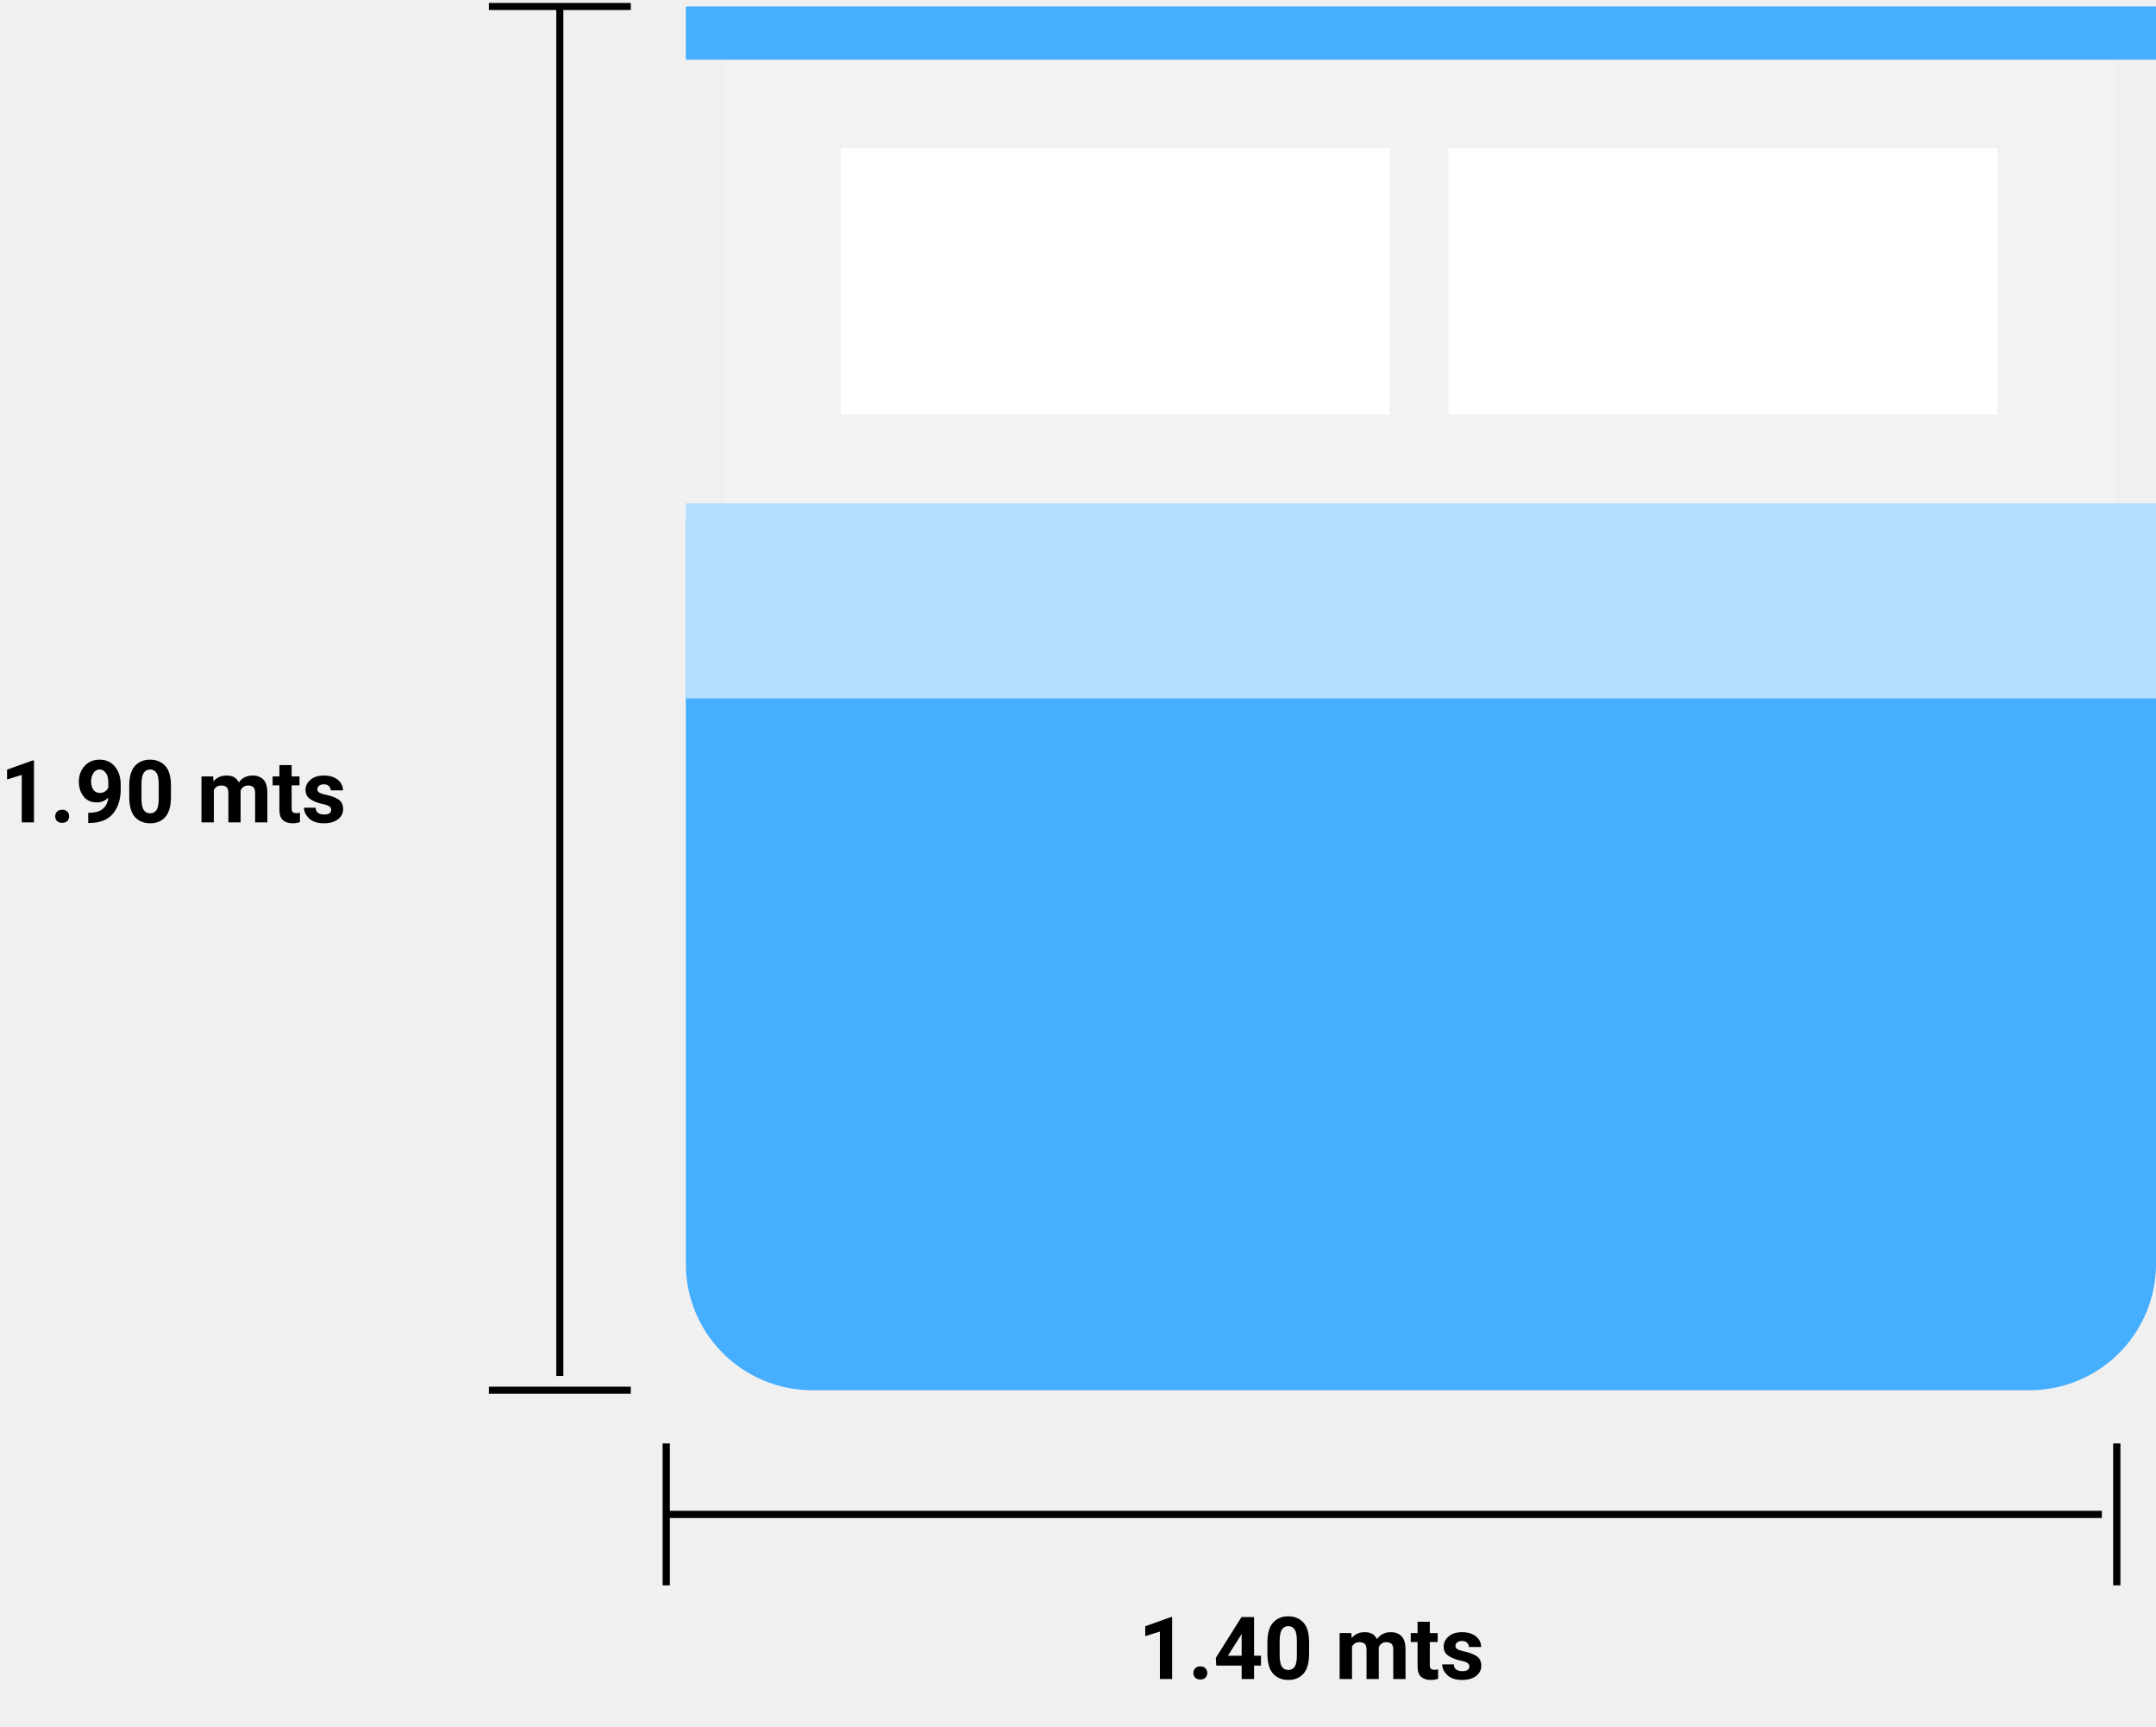
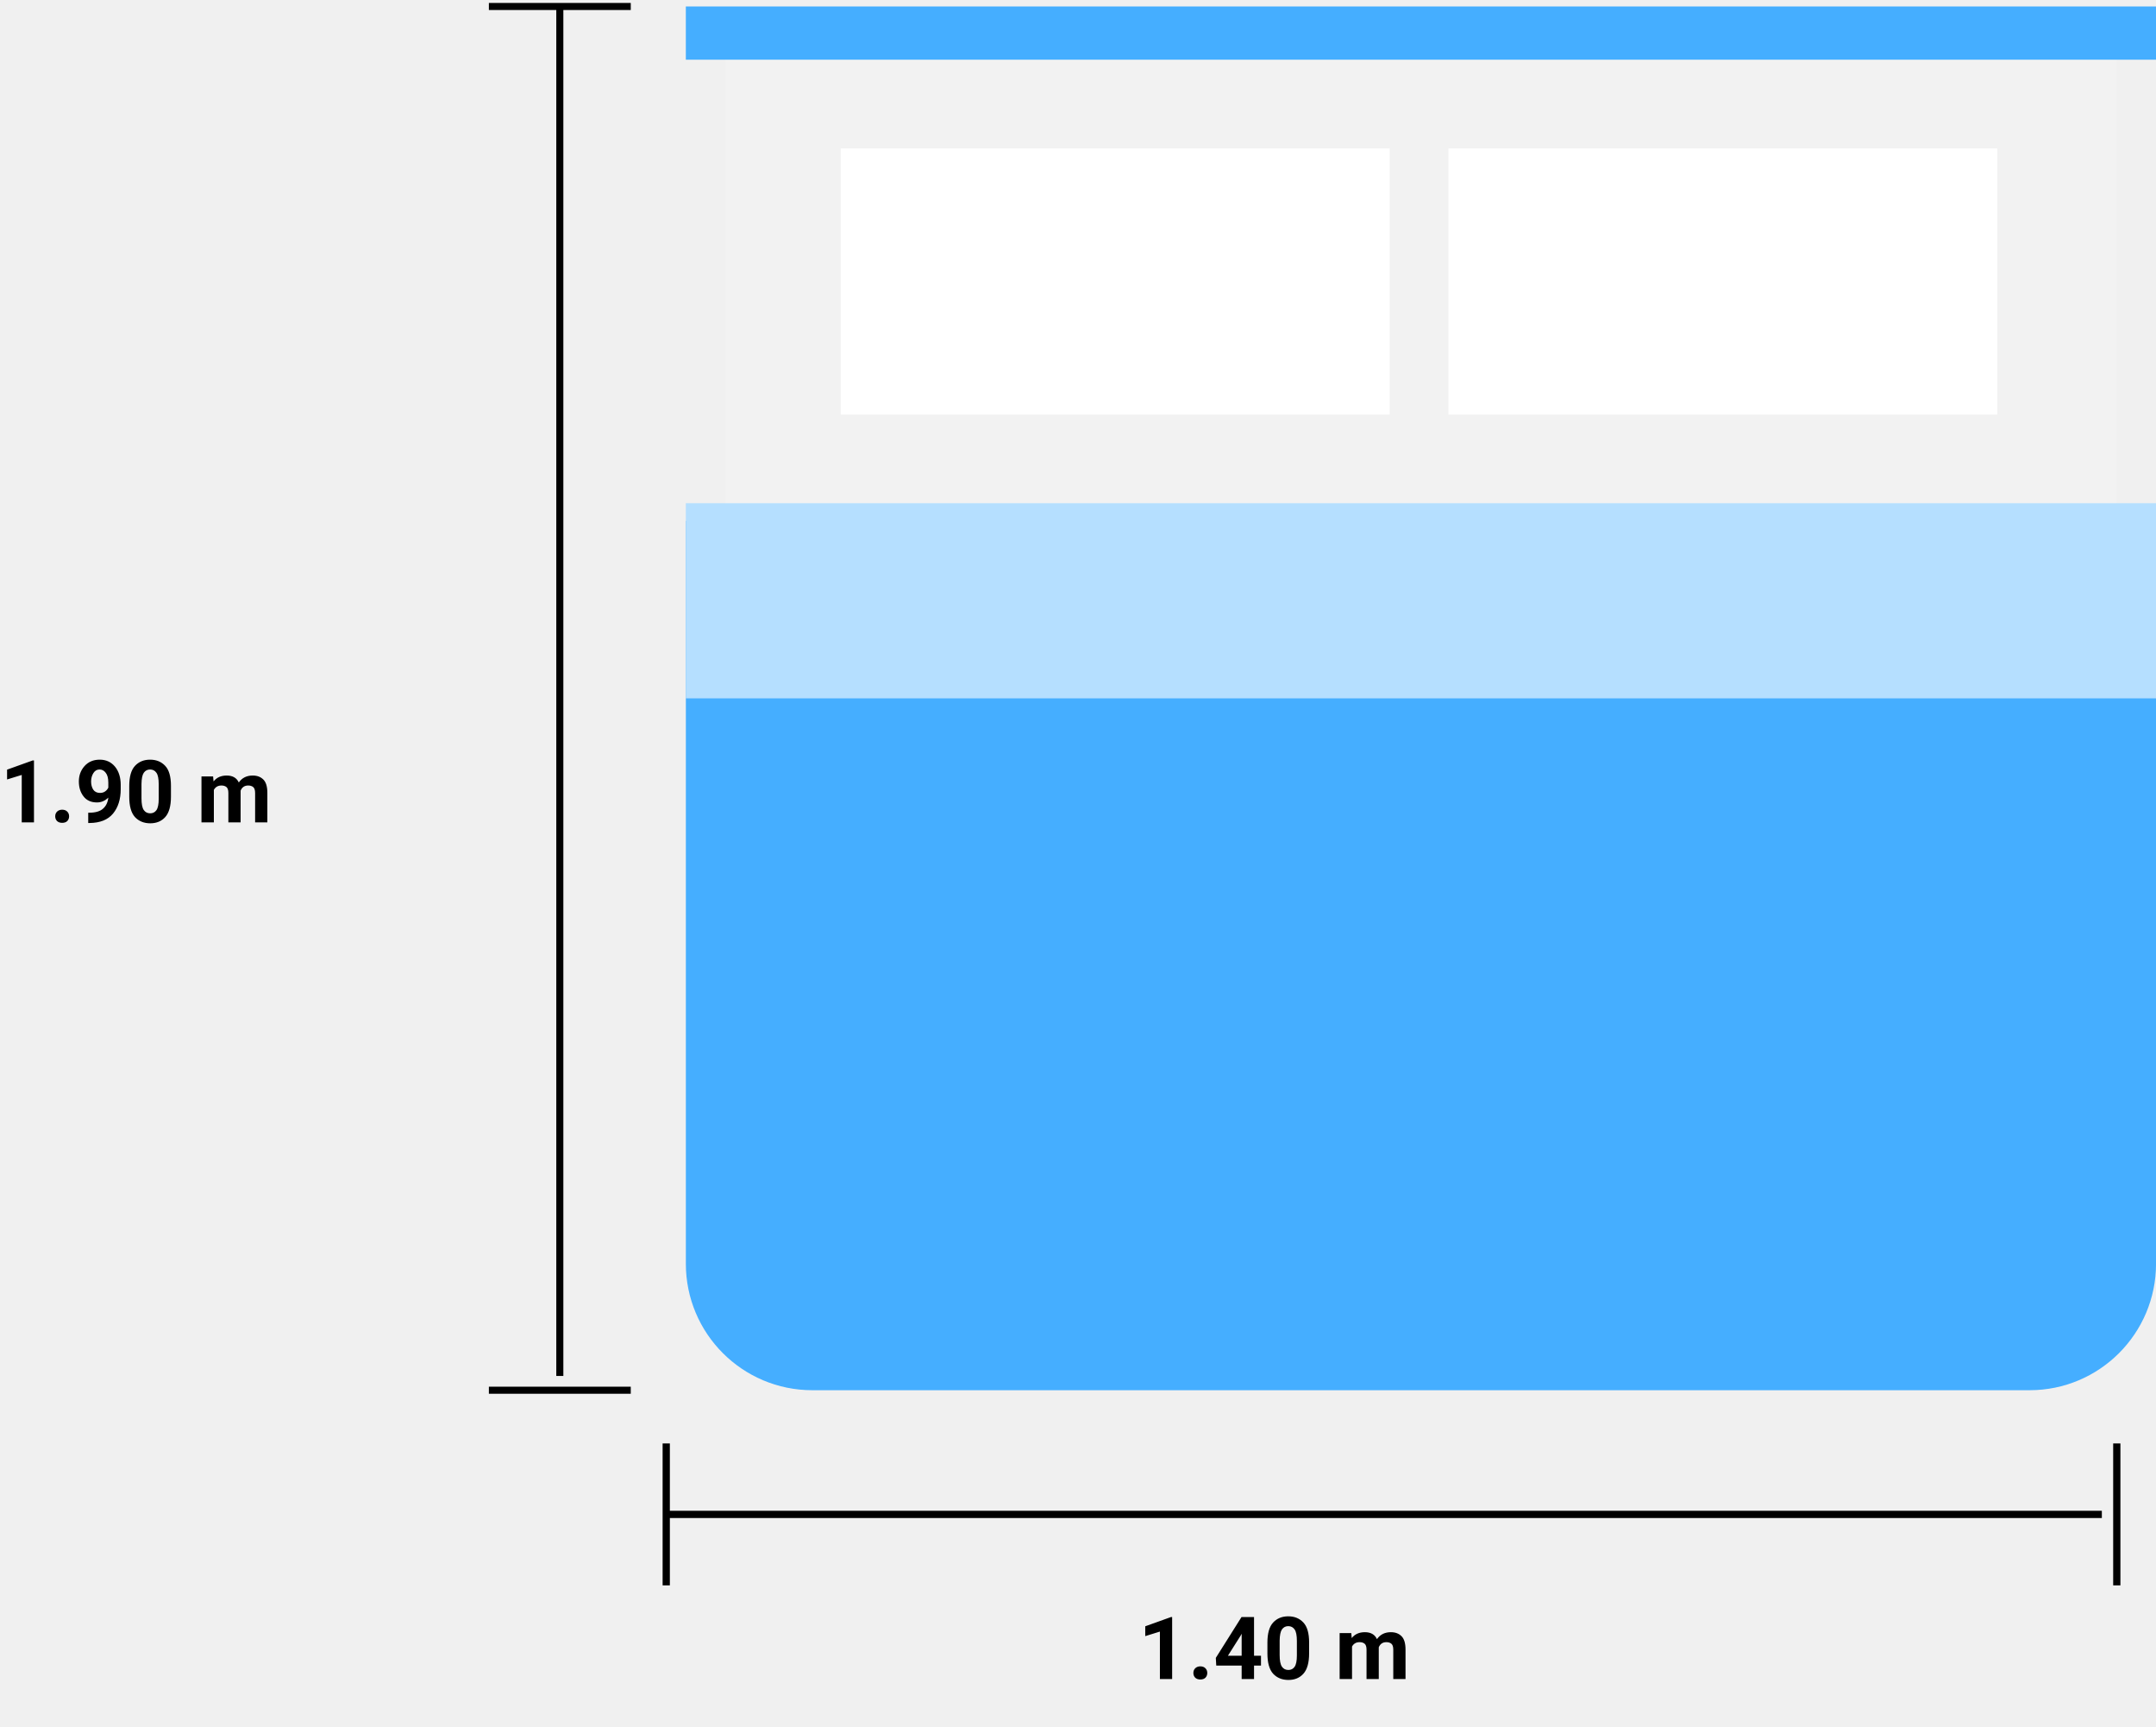
<svg xmlns="http://www.w3.org/2000/svg" id="Grupo_1194407" data-name="Grupo 1194407" width="222.947" height="178.504" viewBox="0 0 222.947 178.504">
  <defs>
    <clipPath id="clip-path">
      <rect id="Rectángulo_461431" data-name="Rectángulo 461431" width="222.947" height="178.504" fill="none" />
    </clipPath>
  </defs>
  <rect id="Rectángulo_461426" data-name="Rectángulo 461426" width="143.919" height="139.382" transform="translate(74.975 0.669)" fill="#f2f2f2" />
  <g id="Grupo_1194406" data-name="Grupo 1194406" transform="translate(0 0)">
    <g id="Grupo_1194405" data-name="Grupo 1194405" clip-path="url(#clip-path)">
      <path id="Trazado_1097349" data-name="Trazado 1097349" d="M177.62,119.23H51.749a13.078,13.078,0,0,1-13.078-13.078V29.365H190.7v76.787A13.079,13.079,0,0,1,177.62,119.23" transform="translate(32.251 24.49)" fill="#45aeff" />
      <rect id="Rectángulo_461427" data-name="Rectángulo 461427" width="152.027" height="20.174" transform="translate(70.92 52.021)" fill="#b5dfff" />
      <rect id="Rectángulo_461428" data-name="Rectángulo 461428" width="152.027" height="5.502" transform="translate(70.92 0.669)" fill="#45aeff" />
      <rect id="Rectángulo_461429" data-name="Rectángulo 461429" width="56.756" height="27.51" transform="translate(86.945 15.341)" fill="#fff" />
      <rect id="Rectángulo_461430" data-name="Rectángulo 461430" width="56.756" height="27.51" transform="translate(149.782 15.341)" fill="#fff" />
-       <text id="_1.40_mts" data-name="1.40 mts" transform="translate(117.693 173.578)" font-size="9" font-family="Roboto-Bold, Roboto" font-weight="700">
-         <tspan x="0" y="0">1.40 mts</tspan>
+       <text id="_1.40_m" data-name="1.40 m" transform="translate(117.693 173.578)" font-size="9" font-family="Roboto-Bold, Roboto" font-weight="700">
+         <tspan x="0" y="0">1.40 m</tspan>
      </text>
-       <text id="_1.90_mts" data-name="1.90 mts" transform="translate(-0.002 85.018)" font-size="9" font-family="Roboto-Bold, Roboto" font-weight="700">
-         <tspan x="0" y="0">1.90 mts</tspan>
+       <text id="_1.90_m" data-name="1.90 m" transform="translate(-0.002 85.018)" font-size="9" font-family="Roboto-Bold, Roboto" font-weight="700">
+         <tspan x="0" y="0">1.90 m</tspan>
      </text>
      <line id="Línea_3560" data-name="Línea 3560" x2="14.672" transform="translate(50.554 0.67)" />
      <line id="Línea_3561" data-name="Línea 3561" x2="14.672" transform="translate(50.554 0.67)" fill="none" stroke="#000" stroke-miterlimit="10" stroke-width="0.73" />
      <line id="Línea_3562" data-name="Línea 3562" x2="14.672" transform="translate(50.554 143.72)" />
      <line id="Línea_3563" data-name="Línea 3563" x2="14.672" transform="translate(50.554 143.72)" fill="none" stroke="#000" stroke-miterlimit="10" stroke-width="0.73" />
      <line id="Línea_3564" data-name="Línea 3564" y2="141.575" transform="translate(57.89 0.67)" />
      <line id="Línea_3565" data-name="Línea 3565" y2="141.575" transform="translate(57.89 0.67)" fill="none" stroke="#000" stroke-miterlimit="10" stroke-width="0.73" />
      <line id="Línea_3566" data-name="Línea 3566" y1="14.672" transform="translate(68.894 149.222)" />
      <line id="Línea_3567" data-name="Línea 3567" y1="14.672" transform="translate(68.894 149.222)" fill="none" stroke="#000" stroke-miterlimit="10" stroke-width="0.748" />
      <line id="Línea_3568" data-name="Línea 3568" y1="14.672" transform="translate(218.893 149.222)" />
      <line id="Línea_3569" data-name="Línea 3569" y1="14.672" transform="translate(218.893 149.222)" fill="none" stroke="#000" stroke-miterlimit="10" stroke-width="0.748" />
      <line id="Línea_3570" data-name="Línea 3570" x2="148.453" transform="translate(68.894 156.558)" />
      <line id="Línea_3571" data-name="Línea 3571" x2="148.453" transform="translate(68.894 156.558)" fill="none" stroke="#000" stroke-miterlimit="10" stroke-width="0.748" />
    </g>
  </g>
</svg>
